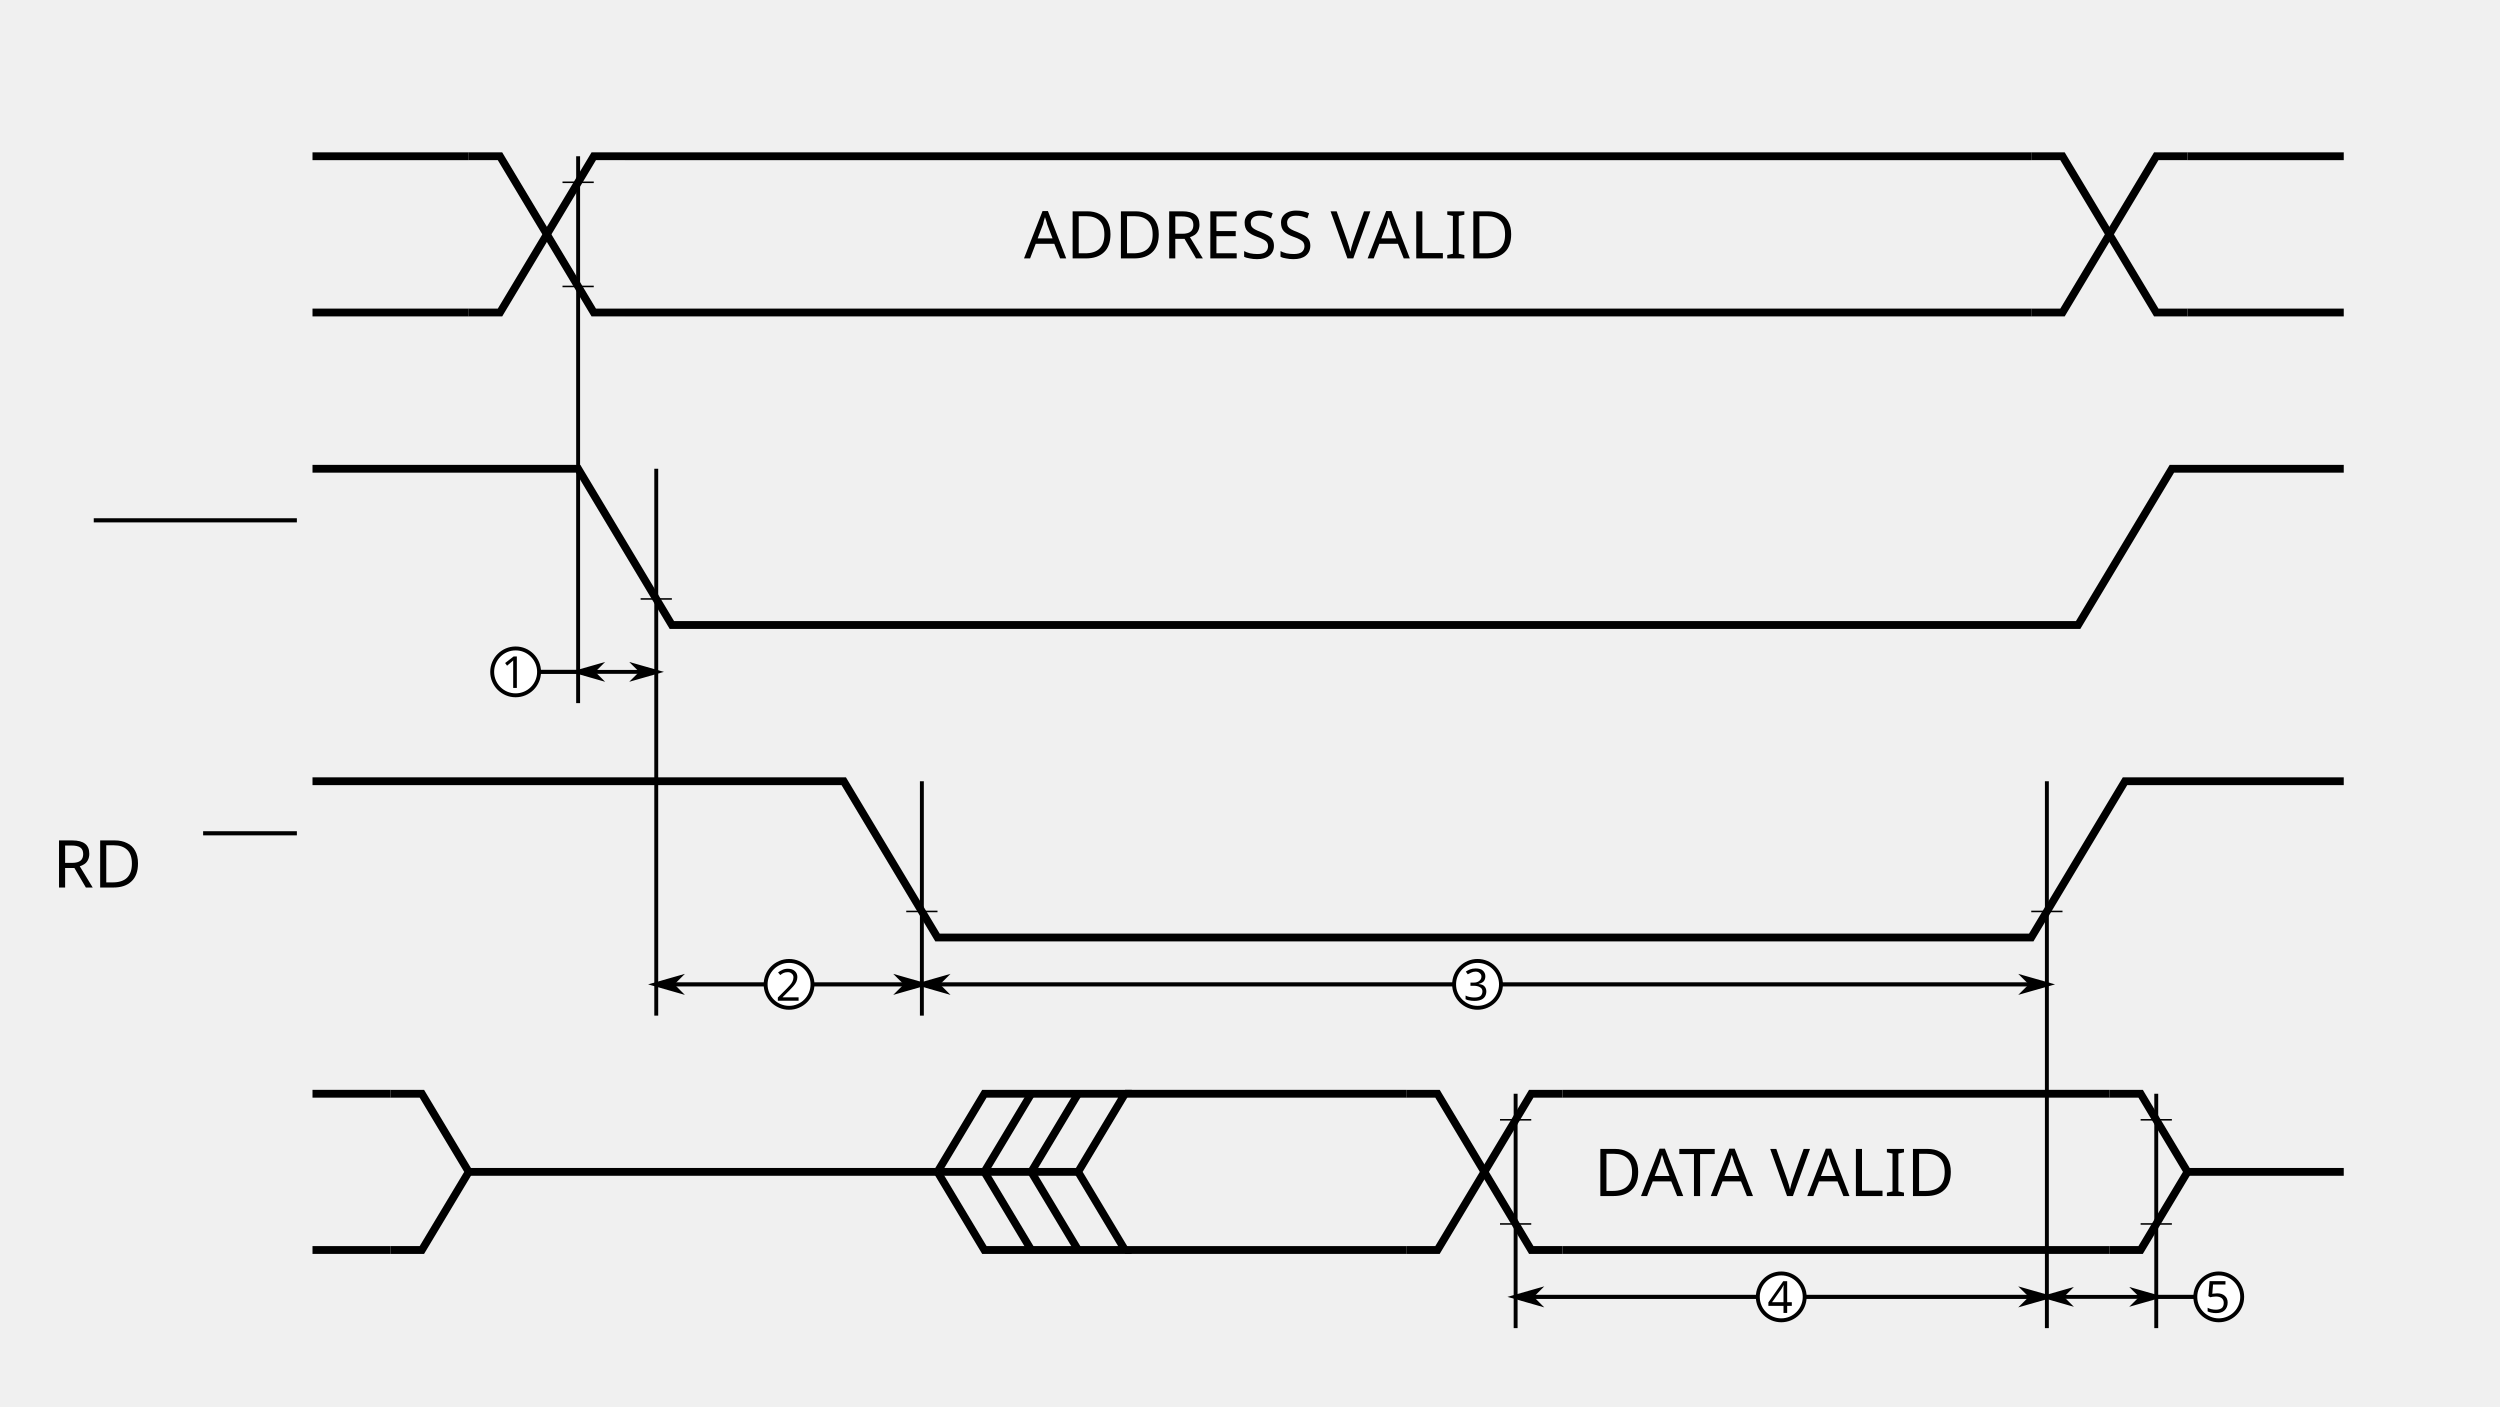
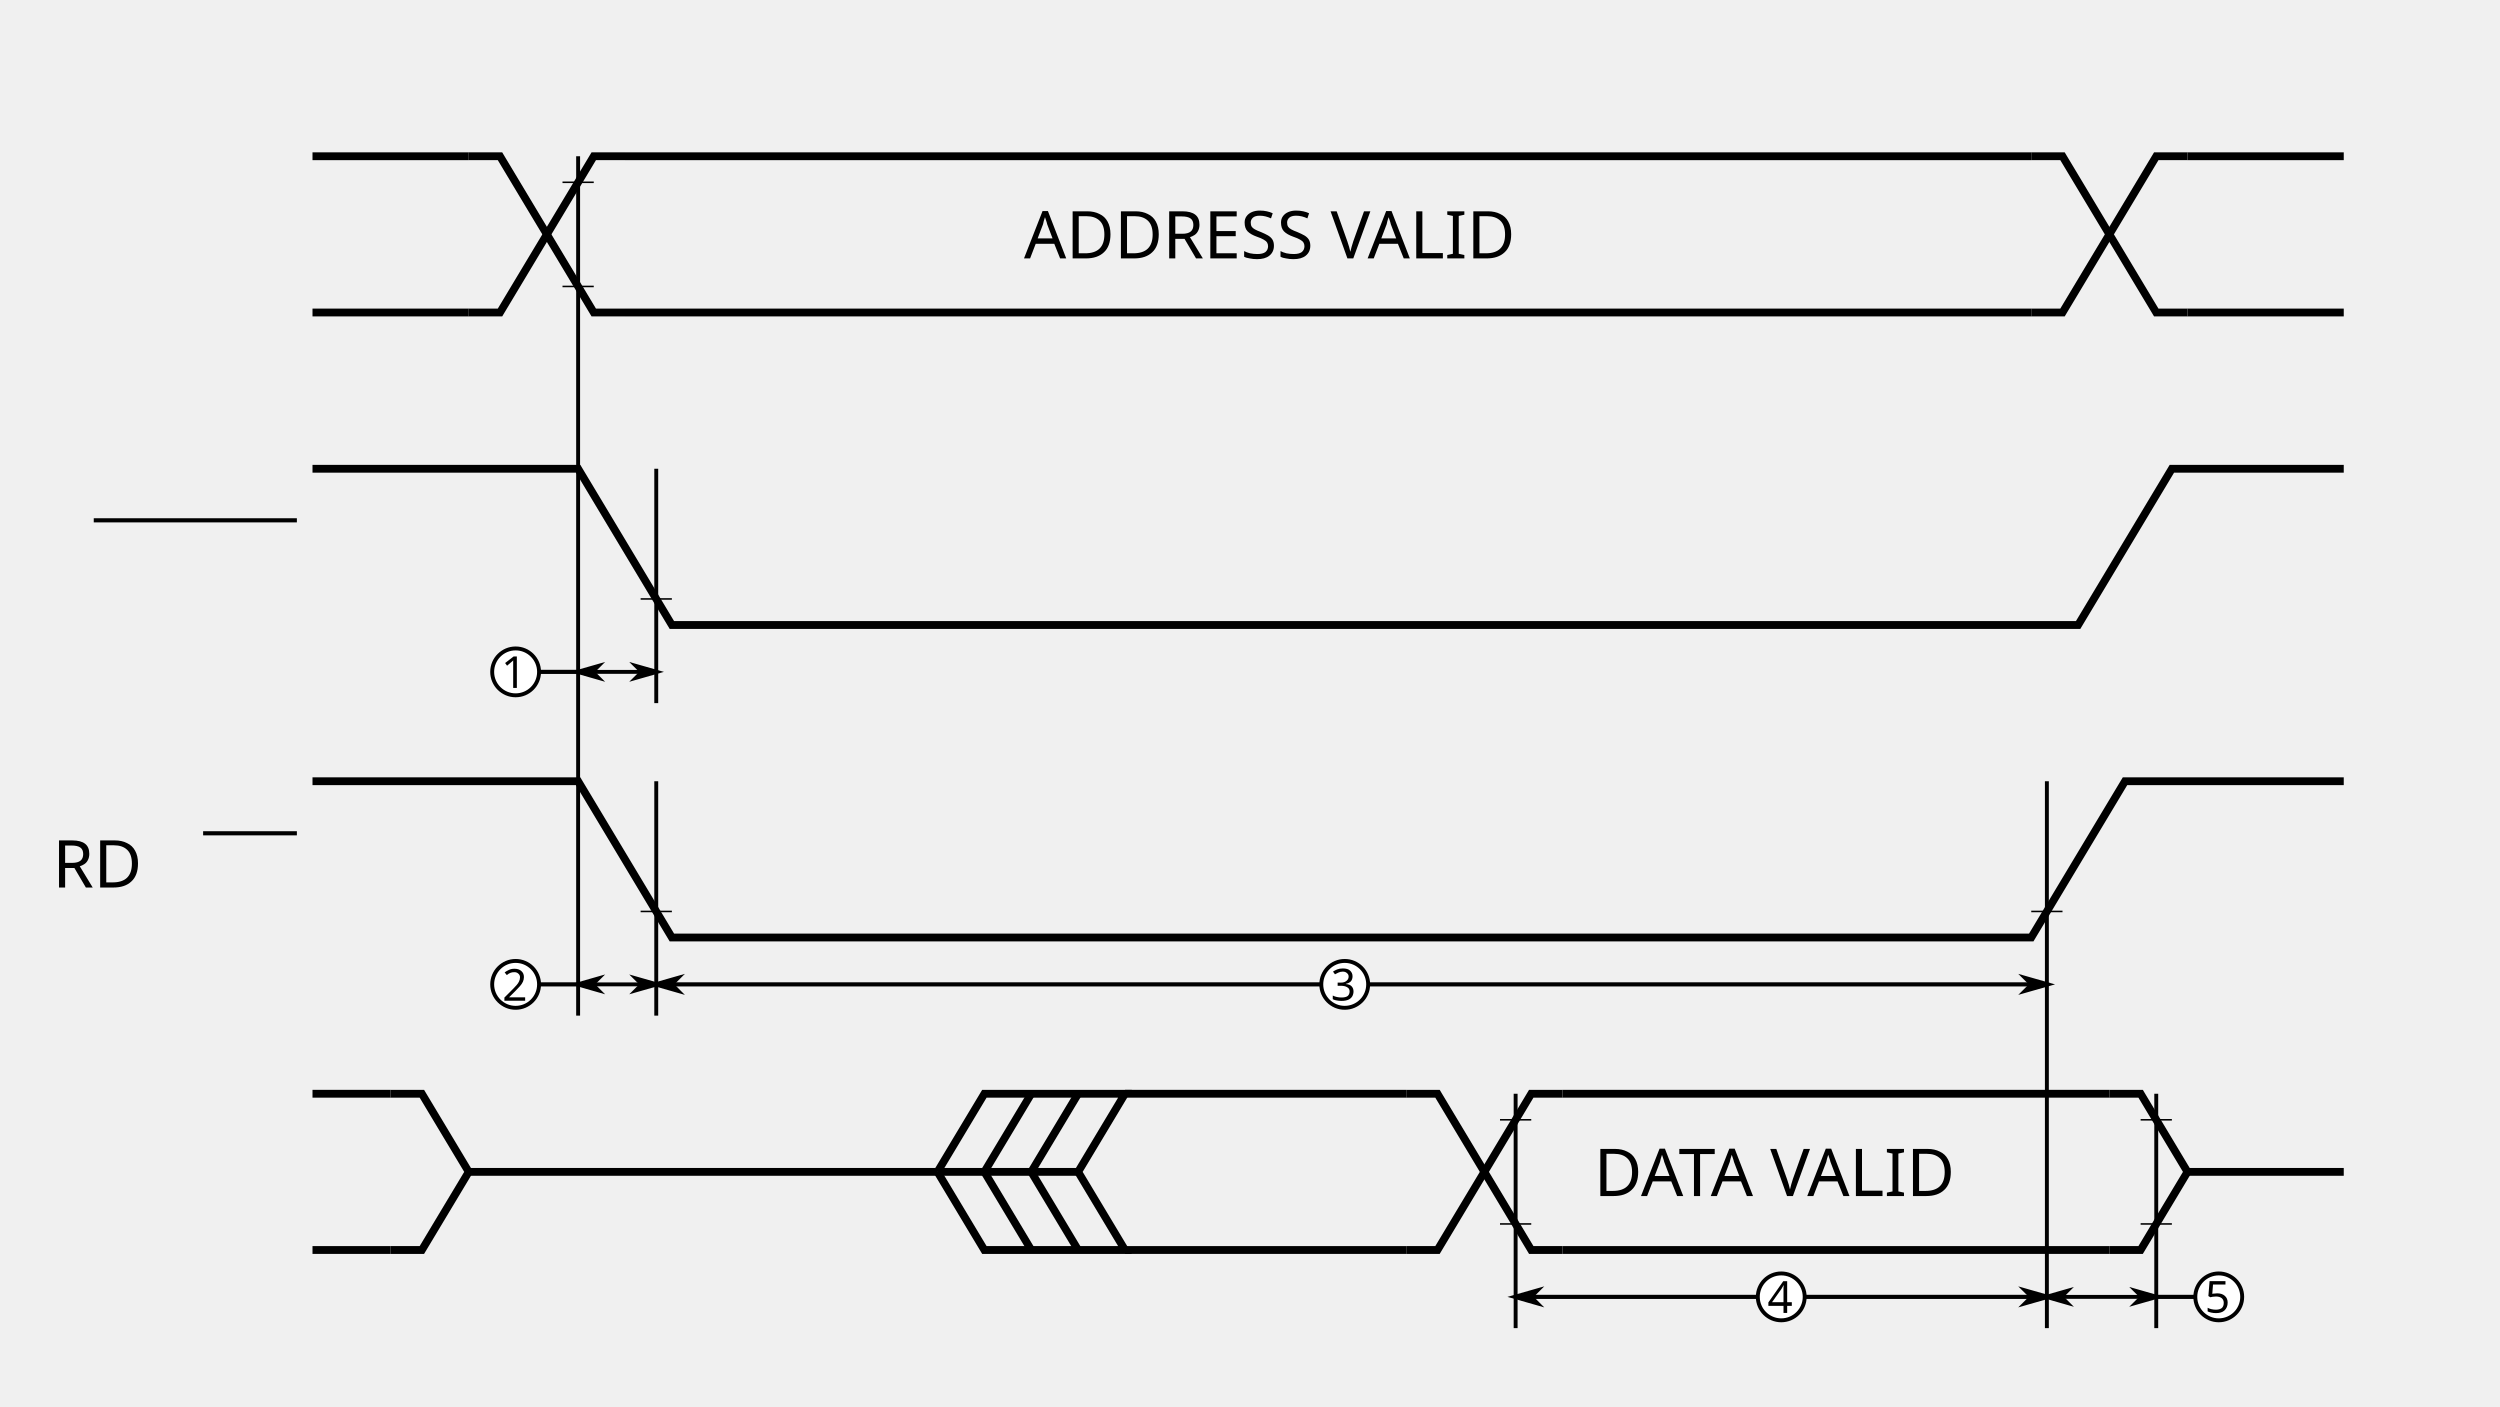
<svg xmlns="http://www.w3.org/2000/svg" width="160mm" height="90mm" viewBox="0 0 160 90" version="1.1" id="svg8">
  <defs id="defs2">
    <marker orient="auto" refY="0" refX="0" id="marker6055" style="overflow:visible">
      <path id="path6053" d="M 0,0 5,-5 -12.5,0 5,5 Z" style="fill:#000000;fill-opacity:1;fill-rule:evenodd;stroke:#000000;stroke-width:1pt;stroke-opacity:1" transform="matrix(0.4,0,0,0.4,4,0)" />
    </marker>
    <marker orient="auto" refY="0" refX="0" id="marker5953" style="overflow:visible">
      <path id="path5951" d="M 0,0 5,-5 -12.5,0 5,5 Z" style="fill:#000000;fill-opacity:1;fill-rule:evenodd;stroke:#000000;stroke-width:1pt;stroke-opacity:1" transform="matrix(0.4,0,0,0.4,4,0)" />
    </marker>
    <marker orient="auto" refY="0" refX="0" id="Arrow1Mstart" style="overflow:visible">
      <path id="path4669" d="M 0,0 5,-5 -12.5,0 5,5 Z" style="fill:#000000;fill-opacity:1;fill-rule:evenodd;stroke:#000000;stroke-width:1pt;stroke-opacity:1" transform="matrix(0.4,0,0,0.4,4,0)" />
    </marker>
    <marker orient="auto" refY="0" refX="0" id="marker5417" style="overflow:visible">
      <path id="path5415" d="M 0,0 5,-5 -12.5,0 5,5 Z" style="fill:#000000;fill-opacity:1;fill-rule:evenodd;stroke:#000000;stroke-width:1pt;stroke-opacity:1" transform="matrix(-0.4,0,0,-0.4,-4,0)" />
    </marker>
    <marker orient="auto" refY="0" refX="0" id="marker5953-1" style="overflow:visible">
      <path id="path5951-4" d="M 0,0 5,-5 -12.5,0 5,5 Z" style="fill:#000000;fill-opacity:1;fill-rule:evenodd;stroke:#000000;stroke-width:1pt;stroke-opacity:1" transform="matrix(0.4,0,0,0.4,4,0)" />
    </marker>
    <marker orient="auto" refY="0" refX="0" id="marker6055-9" style="overflow:visible">
      <path id="path6053-2" d="M 0,0 5,-5 -12.5,0 5,5 Z" style="fill:#000000;fill-opacity:1;fill-rule:evenodd;stroke:#000000;stroke-width:1pt;stroke-opacity:1" transform="matrix(0.4,0,0,0.4,4,0)" />
    </marker>
    <marker orient="auto" refY="0" refX="0" id="marker5953-7" style="overflow:visible">
      <path id="path5951-2" d="M 0,0 5,-5 -12.5,0 5,5 Z" style="fill:#000000;fill-opacity:1;fill-rule:evenodd;stroke:#000000;stroke-width:1pt;stroke-opacity:1" transform="matrix(0.4,0,0,0.4,4,0)" />
    </marker>
    <marker orient="auto" refY="0" refX="0" id="marker6055-2" style="overflow:visible">
      <path id="path6053-6" d="M 0,0 5,-5 -12.5,0 5,5 Z" style="fill:#000000;fill-opacity:1;fill-rule:evenodd;stroke:#000000;stroke-width:1pt;stroke-opacity:1" transform="matrix(0.4,0,0,0.4,4,0)" />
    </marker>
    <marker orient="auto" refY="0" refX="0" id="Arrow1Mstart-6" style="overflow:visible">
      <path id="path4669-3" d="M 0,0 5,-5 -12.5,0 5,5 Z" style="fill:#000000;fill-opacity:1;fill-rule:evenodd;stroke:#000000;stroke-width:1pt;stroke-opacity:1" transform="matrix(0.4,0,0,0.4,4,0)" />
    </marker>
    <marker orient="auto" refY="0" refX="0" id="marker5417-9" style="overflow:visible">
      <path id="path5415-4" d="M 0,0 5,-5 -12.5,0 5,5 Z" style="fill:#000000;fill-opacity:1;fill-rule:evenodd;stroke:#000000;stroke-width:1pt;stroke-opacity:1" transform="matrix(-0.4,0,0,-0.4,-4,0)" />
+     </marker>
+     <marker orient="auto" refY="0" refX="0" id="Arrow1Mstart-3" style="overflow:visible">
+       <path id="path4669-6" d="M 0,0 5,-5 -12.5,0 5,5 Z" style="fill:#000000;fill-opacity:1;fill-rule:evenodd;stroke:#000000;stroke-width:1pt;stroke-opacity:1" transform="matrix(0.4,0,0,0.4,4,0)" />
+     </marker>
+     <marker orient="auto" refY="0" refX="0" id="marker5417-7" style="overflow:visible">
+       <path id="path5415-5" d="M 0,0 5,-5 -12.5,0 5,5 Z" style="fill:#000000;fill-opacity:1;fill-rule:evenodd;stroke:#000000;stroke-width:1pt;stroke-opacity:1" transform="matrix(-0.4,0,0,-0.4,-4,0)" />
    </marker>
  </defs>
  <g id="layer1" transform="translate(0,-207)" style="display:inline">
    <g id="g10369">
      <text id="text3707" y="223.1" x="19" style="font-style:normal;font-weight:normal;font-size:10.583px;line-height:1.25;font-family:sans-serif;letter-spacing:0px;word-spacing:0px;fill:#000000;fill-opacity:1;stroke:none;stroke-width:0.265" xml:space="preserve">
        <tspan style="font-size:4.233px;text-align:end;text-anchor:end;stroke-width:0.265" y="223.1" x="19" id="tspan3705">A<tspan id="tspan3717" style="font-size:2.822px;baseline-shift:sub">0..13</tspan>
        </tspan>
      </text>
      <g id="g10346">
        <g transform="translate(-60,40)" id="g6244-4" style="stroke-width:0.5;stroke-miterlimit:4;stroke-dasharray:none">
          <path id="path6238-9" d="M 90,187 H 92 l 6,-10 H 100" style="fill:none;stroke:#000000;stroke-width:0.5;stroke-linecap:butt;stroke-linejoin:miter;stroke-miterlimit:4;stroke-dasharray:none;stroke-opacity:1" />
          <path id="path6240-5" d="M 90,177 H 92 l 6,10 H 100" style="fill:none;stroke:#000000;stroke-width:0.5;stroke-linecap:butt;stroke-linejoin:miter;stroke-miterlimit:4;stroke-dasharray:none;stroke-opacity:1" />
        </g>
        <g id="g8053" style="stroke-width:0.5;stroke-miterlimit:4;stroke-dasharray:none" transform="translate(0,100)">
          <path id="path8047" d="M 30,117 H 20" style="fill:none;stroke:#000000;stroke-width:0.5;stroke-linecap:butt;stroke-linejoin:miter;stroke-miterlimit:4;stroke-dasharray:none;stroke-opacity:1" />
          <path id="path8049" d="M 30,127 H 20" style="fill:none;stroke:#000000;stroke-width:0.5;stroke-linecap:butt;stroke-linejoin:miter;stroke-miterlimit:4;stroke-dasharray:none;stroke-opacity:1" />
        </g>
        <g transform="translate(40,40)" id="g6244-0" style="stroke-width:0.5;stroke-miterlimit:4;stroke-dasharray:none">
          <path id="path6238-4" d="M 90,187 H 92 l 6,-10 H 100" style="fill:none;stroke:#000000;stroke-width:0.5;stroke-linecap:butt;stroke-linejoin:miter;stroke-miterlimit:4;stroke-dasharray:none;stroke-opacity:1" />
          <path id="path6240-8" d="M 90,177 H 92 l 6,10 H 100" style="fill:none;stroke:#000000;stroke-width:0.5;stroke-linecap:butt;stroke-linejoin:miter;stroke-miterlimit:4;stroke-dasharray:none;stroke-opacity:1" />
        </g>
        <g id="g8071" style="stroke-width:0.5;stroke-miterlimit:4;stroke-dasharray:none" transform="translate(0,100)">
          <path id="path8065" d="M 40,117 H 130" style="fill:none;stroke:#000000;stroke-width:0.5;stroke-linecap:butt;stroke-linejoin:miter;stroke-miterlimit:4;stroke-dasharray:none;stroke-opacity:1" />
          <path id="path8067" d="M 130,127 H 40" style="fill:none;stroke:#000000;stroke-width:0.5;stroke-linecap:butt;stroke-linejoin:miter;stroke-miterlimit:4;stroke-dasharray:none;stroke-opacity:1" />
        </g>
        <g id="g8079" style="stroke-width:0.5;stroke-miterlimit:4;stroke-dasharray:none" transform="translate(0,100)">
          <path id="path8073" d="m 140,127 h 10" style="fill:none;stroke:#000000;stroke-width:0.5;stroke-linecap:butt;stroke-linejoin:miter;stroke-miterlimit:4;stroke-dasharray:none;stroke-opacity:1" />
          <path id="path8075" d="m 140,117 h 10" style="fill:none;stroke:#000000;stroke-width:0.5;stroke-linecap:butt;stroke-linejoin:miter;stroke-miterlimit:4;stroke-dasharray:none;stroke-opacity:1" />
        </g>
      </g>
      <text id="text8083" y="223.541" x="85.107" style="font-style:normal;font-weight:normal;font-size:4.233px;line-height:1.25;font-family:sans-serif;letter-spacing:0px;word-spacing:0px;fill:#000000;fill-opacity:1;stroke:none;stroke-width:0.265" xml:space="preserve">
        <tspan style="text-align:center;text-anchor:middle;stroke-width:0.265" y="223.541" x="85.107" id="tspan8081">ADDRESS VALID</tspan>
      </text>
    </g>
    <g id="g10376">
      <path id="path3709" d="M 20,237 H 37 l 6,10 H 53 l 80,1e-5 6,-10 h 11" style="fill:none;stroke:#000000;stroke-width:0.5;stroke-linecap:butt;stroke-linejoin:miter;stroke-miterlimit:4;stroke-dasharray:none;stroke-opacity:1" />
      <g transform="translate(0,100.7716)" id="g4604">
        <text xml:space="preserve" style="font-style:normal;font-weight:normal;font-size:10.583px;line-height:1.25;font-family:sans-serif;text-align:end;letter-spacing:0px;word-spacing:0px;text-anchor:end;fill:#000000;fill-opacity:1;stroke:none;stroke-width:0.265" x="19" y="143" id="text3713">
          <tspan id="tspan3711" x="19" y="143" style="font-size:4.233px;text-align:end;text-anchor:end;stroke-width:0.265">CROM</tspan>
        </text>
        <path style="fill:none;stroke:#000000;stroke-width:0.265px;stroke-linecap:butt;stroke-linejoin:miter;stroke-opacity:1" d="M 6,139.529 H 19" id="path3715" />
      </g>
    </g>
    <g id="g10383">
-       <path id="path3719" d="m 20,257 h 34 l 6,10 H 70 130 l 6,-10 h 14" style="fill:none;stroke:#000000;stroke-width:0.5;stroke-linecap:butt;stroke-linejoin:miter;stroke-miterlimit:4;stroke-dasharray:none;stroke-opacity:1" />
+       <path id="path3719" d="m 20,257 17,1e-5 6,10 27,0 H 130 l 6,-10 h 14" style="fill:none;stroke:#000000;stroke-width:0.5;stroke-linecap:butt;stroke-linejoin:miter;stroke-miterlimit:4;stroke-dasharray:none;stroke-opacity:1" />
      <g transform="translate(0,100.8016)" id="g4609">
        <text xml:space="preserve" style="font-style:normal;font-weight:normal;font-size:4.233px;line-height:1.25;font-family:sans-serif;letter-spacing:0px;word-spacing:0px;fill:#000000;fill-opacity:1;stroke:none;stroke-width:0.265" x="19" y="163" id="text3723">
          <tspan x="19" y="163" style="text-align:end;text-anchor:end;stroke-width:0.265" id="tspan4597">RD</tspan>
        </text>
        <path style="fill:none;stroke:#000000;stroke-width:0.265px;stroke-linecap:butt;stroke-linejoin:miter;stroke-opacity:1" d="M 19,159.529 H 13" id="path3725" />
      </g>
    </g>
    <g id="g10523">
      <text id="text3780" y="283.543" x="117.416" style="font-style:normal;font-weight:normal;font-size:4.233px;line-height:1.25;font-family:sans-serif;letter-spacing:0px;word-spacing:0px;fill:#000000;fill-opacity:1;stroke:none;stroke-width:0.5;stroke-miterlimit:4;stroke-dasharray:none" xml:space="preserve">
        <tspan style="text-align:center;text-anchor:middle;stroke-width:0.5;stroke-miterlimit:4;stroke-dasharray:none" y="283.543" x="117.416" id="tspan3778">DATA VALID</tspan>
      </text>
      <text id="text3741" y="283.1" x="19" style="font-style:normal;font-weight:normal;line-height:1.25;font-family:sans-serif;letter-spacing:0px;word-spacing:0px;baseline-shift:baseline;fill:#000000;fill-opacity:1;stroke:none;stroke-width:0.265" xml:space="preserve">
        <tspan style="font-size:4.233px;text-align:end;baseline-shift:baseline;text-anchor:end;stroke-width:0.265" y="283.1" x="19" id="tspan3739">D<tspan id="tspan3743" style="font-size:2.822px;text-align:end;baseline-shift:sub;text-anchor:end">0..7</tspan>
        </tspan>
      </text>
      <g id="g10406">
        <g id="g6236" style="stroke-width:0.5;stroke-miterlimit:4;stroke-dasharray:none" transform="translate(0,100)">
          <path id="path6211" d="m 60,182 3,-5 h 9 l -3,5 3,5 H 63 l -3,-5" style="fill:none;stroke:#000000;stroke-width:0.5;stroke-linecap:butt;stroke-linejoin:miter;stroke-miterlimit:4;stroke-dasharray:none;stroke-opacity:1" />
          <path id="path6213" d="m 69,177 -3,5 3,5" style="fill:none;stroke:#000000;stroke-width:0.5;stroke-linecap:butt;stroke-linejoin:miter;stroke-miterlimit:4;stroke-dasharray:none;stroke-opacity:1" />
          <path id="path6213-8" d="m 66,177 -3,5 3,5" style="fill:none;stroke:#000000;stroke-width:0.5;stroke-linecap:butt;stroke-linejoin:miter;stroke-miterlimit:4;stroke-dasharray:none;stroke-opacity:1" />
          <path id="path6230" d="m 60,182 h 9" style="fill:none;stroke:#000000;stroke-width:0.5;stroke-linecap:butt;stroke-linejoin:miter;stroke-miterlimit:4;stroke-dasharray:none;stroke-opacity:1" />
        </g>
        <g id="g6244" style="stroke-width:0.5;stroke-miterlimit:4;stroke-dasharray:none" transform="translate(0,100)">
          <path id="path6238" d="M 90,187 H 92 l 6,-10 H 100" style="fill:none;stroke:#000000;stroke-width:0.5;stroke-linecap:butt;stroke-linejoin:miter;stroke-miterlimit:4;stroke-dasharray:none;stroke-opacity:1" />
          <path id="path6240" d="M 90,177 H 92 l 6,10 H 100" style="fill:none;stroke:#000000;stroke-width:0.5;stroke-linecap:butt;stroke-linejoin:miter;stroke-miterlimit:4;stroke-dasharray:none;stroke-opacity:1" />
        </g>
        <g id="g10465">
          <path id="path6248" d="M 72,277 H 90" style="fill:none;stroke:#000000;stroke-width:0.5;stroke-linecap:butt;stroke-linejoin:miter;stroke-miterlimit:4;stroke-dasharray:none;stroke-opacity:1" />
          <path id="path6246" d="M 72,287 H 90" style="fill:none;stroke:#000000;stroke-width:0.5;stroke-linecap:butt;stroke-linejoin:miter;stroke-miterlimit:4;stroke-dasharray:none;stroke-opacity:1" />
        </g>
        <g id="g6276" transform="translate(5,100)">
          <path id="path6273" d="m 130,177 h 2 l 3,5 -3,5 h -2" style="fill:none;stroke:#000000;stroke-width:0.5;stroke-linecap:butt;stroke-linejoin:miter;stroke-miterlimit:4;stroke-dasharray:none;stroke-opacity:1" />
        </g>
        <g id="g6284" transform="translate(0,100)">
          <path id="path6278" d="m 100,177 h 30 v 0 h 5" style="fill:none;stroke:#000000;stroke-width:0.5;stroke-linecap:butt;stroke-linejoin:miter;stroke-miterlimit:4;stroke-dasharray:none;stroke-opacity:1" />
          <path id="path6280" d="m 100,187 h 35" style="fill:none;stroke:#000000;stroke-width:0.5;stroke-linecap:butt;stroke-linejoin:miter;stroke-miterlimit:4;stroke-dasharray:none;stroke-opacity:1" />
        </g>
        <g transform="translate(-105,100)" id="g6276-4">
          <path id="path6273-3" d="m 130,177 h 2 l 3,5 -3,5 h -2" style="fill:none;stroke:#000000;stroke-width:0.5;stroke-linecap:butt;stroke-linejoin:miter;stroke-miterlimit:4;stroke-dasharray:none;stroke-opacity:1" />
        </g>
        <g id="g6312" style="stroke-width:0.5;stroke-miterlimit:4;stroke-dasharray:none" transform="translate(0,100)">
          <path id="path6304" d="m 20,177 h 5" style="fill:none;stroke:#000000;stroke-width:0.5;stroke-linecap:butt;stroke-linejoin:miter;stroke-miterlimit:4;stroke-dasharray:none;stroke-opacity:1" />
          <path id="path6306" d="m 20,187 h 5" style="fill:none;stroke:#000000;stroke-width:0.5;stroke-linecap:butt;stroke-linejoin:miter;stroke-miterlimit:4;stroke-dasharray:none;stroke-opacity:1" />
        </g>
        <path style="fill:none;stroke:#000000;stroke-width:0.5;stroke-linecap:butt;stroke-linejoin:miter;stroke-miterlimit:4;stroke-dasharray:none;stroke-opacity:1" d="M 30,282 H 60" id="path6308" />
        <path style="fill:none;stroke:#000000;stroke-width:0.5;stroke-linecap:butt;stroke-linejoin:miter;stroke-miterlimit:4;stroke-dasharray:none;stroke-opacity:1" d="m 140,282 h 10" id="path6314" />
      </g>
    </g>
  </g>
  <g id="layer2" style="display:inline">
    <g id="g6358" transform="translate(0,-107)">
      <g transform="translate(11.5,1.500003)" id="g4642">
        <ellipse style="fill:#ffffff;stroke-width:0.1;stroke-miterlimit:4;stroke-dasharray:none" id="path4615" cx="21" cy="148.5" rx="1" ry="1.5" />
        <circle style="fill:#ffffff;stroke:#000000;stroke-width:0.25;stroke-miterlimit:4;stroke-dasharray:none;stroke-opacity:1" id="path4617" cx="21.5" cy="148.5" r="1.5" />
        <text xml:space="preserve" style="font-style:normal;font-weight:normal;font-size:4.233px;line-height:1.25;font-family:sans-serif;letter-spacing:0px;word-spacing:0px;fill:#000000;fill-opacity:1;stroke:none;stroke-width:0.265" x="20.577" y="149.529" id="text4621">
          <tspan id="tspan4619" x="20.577" y="149.529" style="font-size:2.822px;stroke-width:0.265">1</tspan>
        </text>
      </g>
      <path id="path4659" d="m 37,150 h -2.5 v 0" style="fill:none;stroke:#000000;stroke-width:0.265px;stroke-linecap:butt;stroke-linejoin:miter;stroke-opacity:1" />
      <path id="path4661" d="m 37,150 h 5" style="fill:none;stroke:#000000;stroke-width:0.25;stroke-linecap:butt;stroke-linejoin:miter;stroke-miterlimit:4;stroke-dasharray:none;stroke-opacity:1;marker-start:url(#Arrow1Mstart);marker-end:url(#marker5417)" />
    </g>
-     <g id="g6378" transform="translate(2.499999,-107)">
-       <g transform="translate(20.5,16.5)" id="g4651">
-         <circle style="fill:#ffffff;stroke:#000000;stroke-width:0.25;stroke-miterlimit:4;stroke-dasharray:none;stroke-opacity:1" id="path4617-6" cx="27.5" cy="153.5" r="1.5" />
-         <text xml:space="preserve" style="font-style:normal;font-weight:normal;font-size:4.233px;line-height:1.25;font-family:sans-serif;letter-spacing:0px;word-spacing:0px;fill:#000000;fill-opacity:1;stroke:none;stroke-width:0.265" x="26.64" y="154.547" id="text4646">
-           <tspan id="tspan4644" x="26.64" y="154.547" style="font-size:2.822px;stroke-width:0.265">2</tspan>
-         </text>
-       </g>
-       <path id="path5767" d="M 56.5,170 H 49.5" style="fill:none;stroke:#000000;stroke-width:0.265px;stroke-linecap:butt;stroke-linejoin:miter;stroke-opacity:1;marker-start:url(#marker5953)" />
-       <path id="path6051" d="m 39.5,170 h 7" style="fill:none;stroke:#000000;stroke-width:0.265px;stroke-linecap:butt;stroke-linejoin:miter;stroke-opacity:1;marker-start:url(#marker6055)" />
-     </g>
-     <g id="g6326" transform="translate(0,-107)">
-       <path style="fill:none;stroke:#000000;stroke-width:0.25;stroke-linecap:butt;stroke-linejoin:miter;stroke-miterlimit:4;stroke-dasharray:none;stroke-opacity:1" d="m 59,157 v 15" id="path4611" />
-       <path style="fill:none;stroke:#000000;stroke-width:0.1;stroke-linecap:butt;stroke-linejoin:miter;stroke-miterlimit:4;stroke-dasharray:none;stroke-opacity:1" d="M 60,165.333 H 58 v 0" id="path4613" />
-     </g>
    <g id="g6332" transform="translate(0,-107)">
-       <path id="path3784" d="m 42,137 2e-6,35" style="fill:none;stroke:#000000;stroke-width:0.25;stroke-linecap:butt;stroke-linejoin:miter;stroke-miterlimit:4;stroke-dasharray:none;stroke-opacity:1" />
+       <path id="path3784" d="m 42,137 2e-6,15" style="fill:none;stroke:#000000;stroke-width:0.25;stroke-linecap:butt;stroke-linejoin:miter;stroke-miterlimit:4;stroke-dasharray:none;stroke-opacity:1" />
      <path id="path6328" d="M 43,145.333 H 41" style="fill:none;stroke:#000000;stroke-width:0.1;stroke-linecap:butt;stroke-linejoin:miter;stroke-miterlimit:4;stroke-dasharray:none;stroke-opacity:1" />
    </g>
-     <g transform="translate(46.5625,-107)" id="g6378-0">
+     <g transform="translate(38.0625,-107)" id="g6378-0">
      <g transform="translate(20.5,16.5)" id="g4651-6">
        <circle style="fill:#ffffff;stroke:#000000;stroke-width:0.25;stroke-miterlimit:4;stroke-dasharray:none;stroke-opacity:1" id="path4617-6-8" cx="27.5" cy="153.5" r="1.5" />
        <text xml:space="preserve" style="font-style:normal;font-weight:normal;font-size:4.233px;line-height:1.25;font-family:sans-serif;letter-spacing:0px;word-spacing:0px;fill:#000000;fill-opacity:1;stroke:none;stroke-width:0.265" x="26.608" y="154.527" id="text4646-9">
          <tspan id="tspan4644-2" x="26.608" y="154.527" style="font-size:2.822px;stroke-width:0.265">3</tspan>
        </text>
      </g>
-       <path id="path5767-6" d="M 84.438,170 H 49.5" style="fill:none;stroke:#000000;stroke-width:0.265px;stroke-linecap:butt;stroke-linejoin:miter;stroke-opacity:1;marker-start:url(#marker5953-1)" />
-       <path id="path6051-6" d="M 12.438,170 H 46.5" style="fill:none;stroke:#000000;stroke-width:0.265px;stroke-linecap:butt;stroke-linejoin:miter;stroke-opacity:1;marker-start:url(#marker6055-9)" />
+       <path id="path5767-6" d="M 92.938,170 H 49.5" style="fill:none;stroke:#000000;stroke-width:0.265px;stroke-linecap:butt;stroke-linejoin:miter;stroke-opacity:1;marker-start:url(#marker5953-1)" />
+       <path id="path6051-6" d="M 3.938,170 H 46.5" style="fill:none;stroke:#000000;stroke-width:0.265px;stroke-linecap:butt;stroke-linejoin:miter;stroke-opacity:1;marker-start:url(#marker6055-9)" />
+     </g>
+     <g id="g6326" transform="translate(-17,-107)">
+       <path style="fill:none;stroke:#000000;stroke-width:0.25;stroke-linecap:butt;stroke-linejoin:miter;stroke-miterlimit:4;stroke-dasharray:none;stroke-opacity:1" d="m 59,157 v 15" id="path4611" />
+       <path style="fill:none;stroke:#000000;stroke-width:0.1;stroke-linecap:butt;stroke-linejoin:miter;stroke-miterlimit:4;stroke-dasharray:none;stroke-opacity:1" d="M 60,165.333 H 58 v 0" id="path4613" />
    </g>
    <g id="g6548" transform="translate(0,-107)">
      <path id="path6316" d="m 131,157 v 35" style="fill:none;stroke:#000000;stroke-width:0.25;stroke-linecap:butt;stroke-linejoin:miter;stroke-miterlimit:4;stroke-dasharray:none;stroke-opacity:1" />
      <path id="path6318" d="m 132,165.333 h -2 v 0" style="fill:none;stroke:#000000;stroke-width:0.1;stroke-linecap:butt;stroke-linejoin:miter;stroke-miterlimit:4;stroke-dasharray:none;stroke-opacity:1" />
    </g>
    <g transform="translate(60,-46.99999)" id="g6337-7">
      <path id="path4591-1" d="M 38,118.667 H 36" style="fill:none;stroke:#000000;stroke-width:0.1;stroke-linecap:butt;stroke-linejoin:miter;stroke-miterlimit:4;stroke-dasharray:none;stroke-opacity:1" />
      <path id="path4593-7" d="m 38,125.333 h -2 v 0" style="fill:none;stroke:#000000;stroke-width:0.1;stroke-linecap:butt;stroke-linejoin:miter;stroke-miterlimit:4;stroke-dasharray:none;stroke-opacity:1" />
      <path id="path3782-2" d="m 37,117 v 15" style="fill:none;stroke:#000000;stroke-width:0.25;stroke-linecap:butt;stroke-linejoin:miter;stroke-miterlimit:4;stroke-dasharray:none;stroke-opacity:1" />
    </g>
    <g transform="translate(66,-86.99999)" id="g6378-1">
      <g transform="translate(20.5,16.5)" id="g4651-0">
        <circle style="fill:#ffffff;stroke:#000000;stroke-width:0.25;stroke-miterlimit:4;stroke-dasharray:none;stroke-opacity:1" id="path4617-6-6" cx="27.5" cy="153.5" r="1.5" />
        <text xml:space="preserve" style="font-style:normal;font-weight:normal;font-size:4.233px;line-height:1.25;font-family:sans-serif;letter-spacing:0px;word-spacing:0px;fill:#000000;fill-opacity:1;stroke:none;stroke-width:0.265" x="26.613" y="154.529" id="text4646-1">
          <tspan id="tspan4644-5" x="26.613" y="154.529" style="font-size:2.822px;stroke-width:0.265">4</tspan>
        </text>
      </g>
      <path id="path5767-9" d="M 65,170 H 49.5" style="fill:none;stroke:#000000;stroke-width:0.265px;stroke-linecap:butt;stroke-linejoin:miter;stroke-opacity:1;marker-start:url(#marker5953-7)" />
      <path id="path6051-4" d="M 31,170 H 46.5" style="fill:none;stroke:#000000;stroke-width:0.265px;stroke-linecap:butt;stroke-linejoin:miter;stroke-opacity:1;marker-start:url(#marker6055-2)" />
    </g>
    <g transform="translate(101,-46.99999)" id="g6337-7-9">
      <path id="path4591-1-0" d="M 38,118.667 H 36" style="fill:none;stroke:#000000;stroke-width:0.1;stroke-linecap:butt;stroke-linejoin:miter;stroke-miterlimit:4;stroke-dasharray:none;stroke-opacity:1" />
      <path id="path4593-7-9" d="m 38,125.333 h -2 v 0" style="fill:none;stroke:#000000;stroke-width:0.1;stroke-linecap:butt;stroke-linejoin:miter;stroke-miterlimit:4;stroke-dasharray:none;stroke-opacity:1" />
      <path id="path3782-2-1" d="m 37,117 v 15" style="fill:none;stroke:#000000;stroke-width:0.25;stroke-linecap:butt;stroke-linejoin:miter;stroke-miterlimit:4;stroke-dasharray:none;stroke-opacity:1" />
    </g>
    <g id="g6358-8" transform="matrix(-1,0,0,1,175,-66.99999)">
      <g transform="translate(11.5,1.500003)" id="g4642-1">
        <ellipse style="fill:#ffffff;stroke-width:0.1;stroke-miterlimit:4;stroke-dasharray:none" id="path4615-2" cx="21" cy="148.5" rx="1" ry="1.5" />
        <circle style="fill:#ffffff;stroke:#000000;stroke-width:0.25;stroke-miterlimit:4;stroke-dasharray:none;stroke-opacity:1" id="path4617-9" cx="21.5" cy="148.5" r="1.5" />
        <text xml:space="preserve" style="font-style:normal;font-weight:normal;font-size:4.233px;line-height:1.25;font-family:sans-serif;letter-spacing:0px;word-spacing:0px;fill:#000000;fill-opacity:1;stroke:none;stroke-width:0.265" x="-22.383" y="149.509" id="text4621-3" transform="scale(-1,1)">
          <tspan id="tspan4619-9" x="-22.383" y="149.509" style="font-size:2.822px;stroke-width:0.265">5</tspan>
        </text>
      </g>
      <path id="path4659-0" d="m 37,150 h -2.5 v 0" style="fill:none;stroke:#000000;stroke-width:0.265px;stroke-linecap:butt;stroke-linejoin:miter;stroke-opacity:1" />
      <path id="path4661-8" d="m 37,150 h 7" style="fill:none;stroke:#000000;stroke-width:0.25;stroke-linecap:butt;stroke-linejoin:miter;stroke-miterlimit:4;stroke-dasharray:none;stroke-opacity:1;marker-start:url(#Arrow1Mstart-6);marker-end:url(#marker5417-9)" />
    </g>
    <g id="g6337" transform="translate(0,-107)">
      <path id="path4591" d="M 38,118.667 H 36" style="fill:none;stroke:#000000;stroke-width:0.1;stroke-linecap:butt;stroke-linejoin:miter;stroke-miterlimit:4;stroke-dasharray:none;stroke-opacity:1" />
      <path id="path4593" d="m 38,125.333 h -2 v 0" style="fill:none;stroke:#000000;stroke-width:0.1;stroke-linecap:butt;stroke-linejoin:miter;stroke-miterlimit:4;stroke-dasharray:none;stroke-opacity:1" />
-       <path id="path3782" d="m 37,117 0,35" style="fill:none;stroke:#000000;stroke-width:0.25;stroke-linecap:butt;stroke-linejoin:miter;stroke-miterlimit:4;stroke-dasharray:none;stroke-opacity:1" />
+       <path id="path3782" d="m 37,117 0,55" style="fill:none;stroke:#000000;stroke-width:0.25;stroke-linecap:butt;stroke-linejoin:miter;stroke-miterlimit:4;stroke-dasharray:none;stroke-opacity:1" />
+     </g>
+     <g style="display:inline" id="g6358-3" transform="translate(0,-86.99999)">
+       <g transform="translate(11.5,1.500003)" id="g4642-5">
+         <ellipse style="fill:#ffffff;stroke-width:0.1;stroke-miterlimit:4;stroke-dasharray:none" id="path4615-6" cx="21" cy="148.5" rx="1" ry="1.5" />
+         <circle style="fill:#ffffff;stroke:#000000;stroke-width:0.25;stroke-miterlimit:4;stroke-dasharray:none;stroke-opacity:1" id="path4617-2" cx="21.5" cy="148.5" r="1.5" />
+         <text xml:space="preserve" style="font-style:normal;font-weight:normal;font-size:4.233px;line-height:1.25;font-family:sans-serif;letter-spacing:0px;word-spacing:0px;fill:#000000;fill-opacity:1;stroke:none;stroke-width:0.265" x="20.64" y="149.547" id="text4621-9">
+           <tspan id="tspan4619-1" x="20.64" y="149.547" style="font-size:2.822px;stroke-width:0.265">2</tspan>
+         </text>
+       </g>
+       <path id="path4659-2" d="m 37,150 h -2.5 v 0" style="fill:none;stroke:#000000;stroke-width:0.265px;stroke-linecap:butt;stroke-linejoin:miter;stroke-opacity:1" />
+       <path id="path4661-7" d="m 37,150 h 5" style="fill:none;stroke:#000000;stroke-width:0.25;stroke-linecap:butt;stroke-linejoin:miter;stroke-miterlimit:4;stroke-dasharray:none;stroke-opacity:1;marker-start:url(#Arrow1Mstart-3);marker-end:url(#marker5417-7)" />
    </g>
  </g>
</svg>
